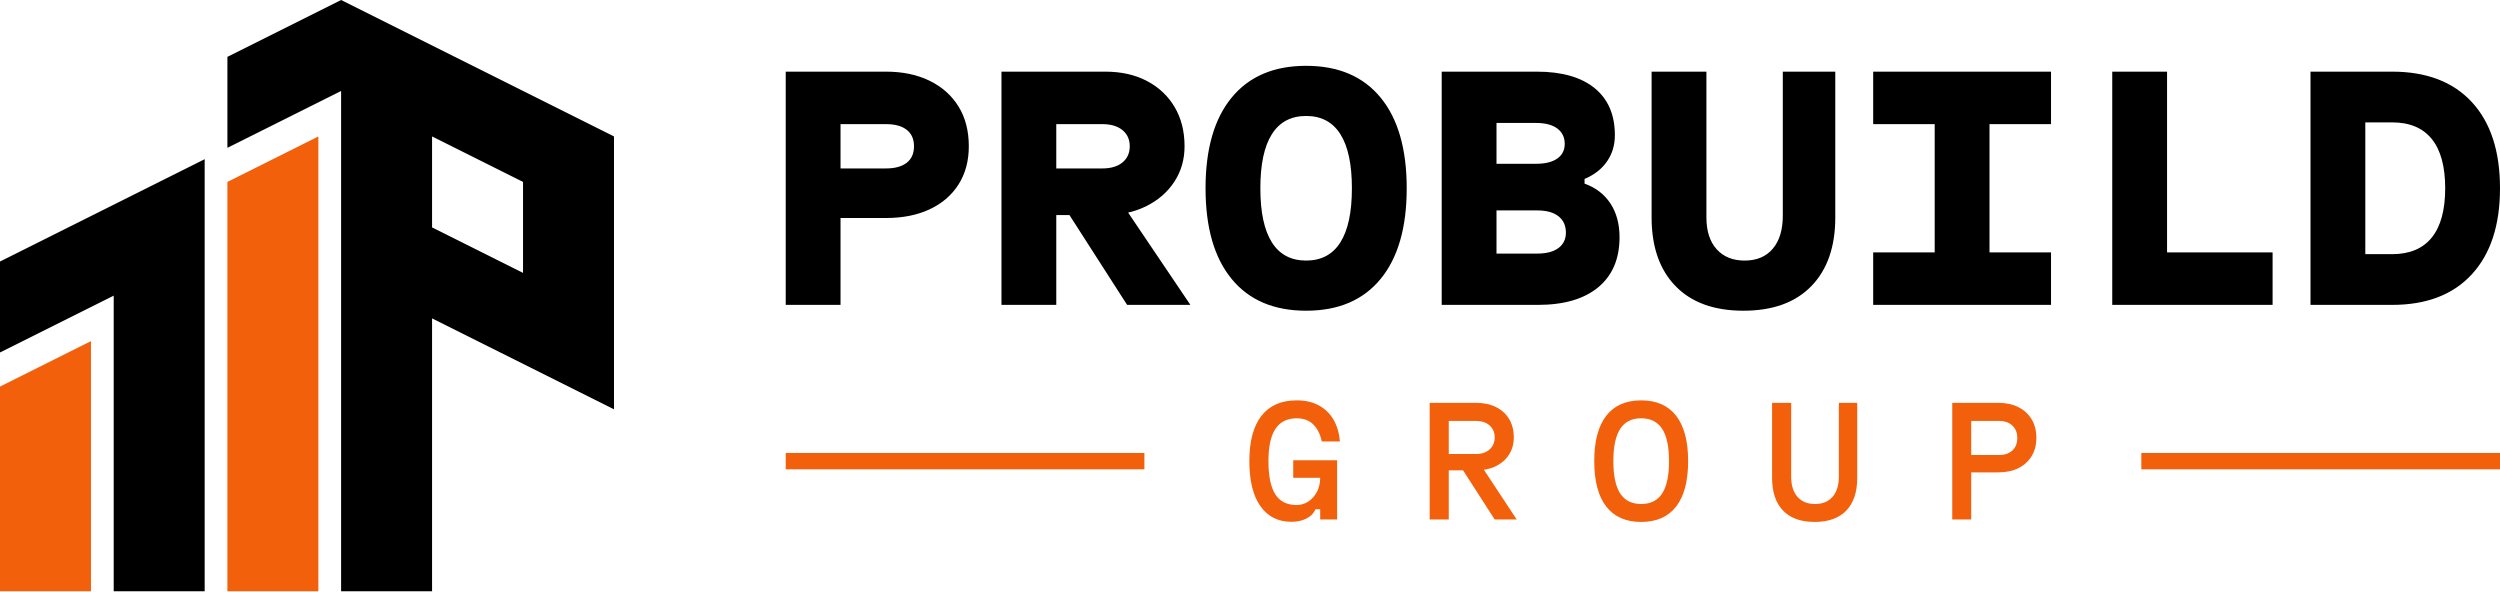
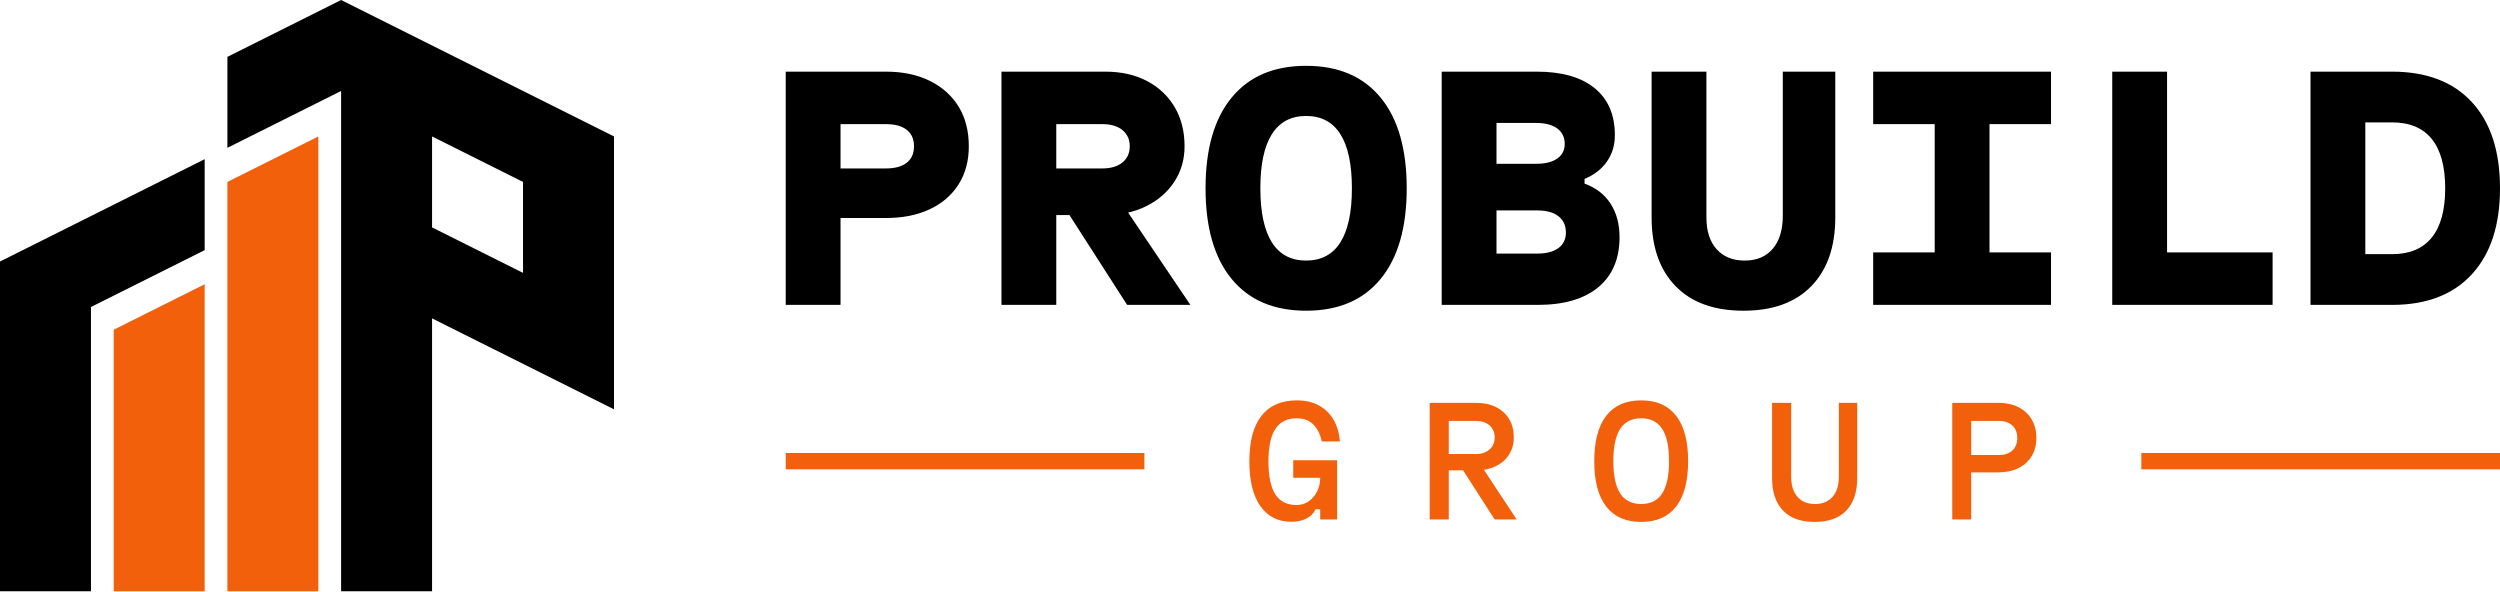
<svg xmlns="http://www.w3.org/2000/svg" viewBox="0 0 428.752 101.376" width="428.752" height="101.376" role="img" aria-label="ProBuild Group">
  <g transform="translate(0 0) scale(0.975) translate(4 -8)">
    <g fill="#F2600C">
-       <path d="M-4 76L12 68V112H-4Z" />
+       <path d="M16 66L32 58V112H16Z" />
      <path d="M36 40L52 32V112H36Z" />
    </g>
-     <path fill="#000000" fill-rule="evenodd" d="M36 18L56 8L104 32V80L72 64V112H56V24L36 34Z M72 32L88 40V56L72 48Z M-4 54L32 36V112H16V60L-4 70Z" />
+     <path fill="#000000" fill-rule="evenodd" d="M36 18L56 8L104 32V80L72 64V112H56V24L36 34Z M72 32L88 40V56L72 48Z M-4 54L32 36V52L12 62V112H-4Z" />
  </g>
  <path fill="#000000" d="M134.752 52.288V12.288H151.952Q156.252 12.288 159.452 13.863Q162.652 15.438 164.402 18.288Q166.152 21.138 166.152 25.088Q166.152 28.838 164.402 31.613Q162.652 34.388 159.452 35.888Q156.252 37.388 151.952 37.388H144.152V52.288ZM144.152 28.888H151.952Q154.252 28.888 155.502 27.913Q156.752 26.938 156.752 25.088Q156.752 23.238 155.502 22.263Q154.252 21.288 151.952 21.288H144.152ZM171.752 52.288V12.288H189.552Q193.652 12.288 196.702 13.888Q199.752 15.488 201.452 18.363Q203.152 21.238 203.152 25.088Q203.152 28.488 201.402 31.163Q199.652 33.838 196.577 35.363Q193.502 36.888 189.552 36.888H181.152V52.288ZM193.302 52.288 182.452 35.388H192.752L204.152 52.288ZM181.152 28.888H189.052Q191.252 28.888 192.502 27.863Q193.752 26.838 193.752 25.088Q193.752 23.338 192.502 22.313Q191.252 21.288 189.052 21.288H181.152ZM224.002 53.288Q215.702 53.288 211.227 47.838Q206.752 42.388 206.752 32.288Q206.752 22.188 211.227 16.738Q215.702 11.288 224.002 11.288Q232.302 11.288 236.777 16.738Q241.252 22.188 241.252 32.288Q241.252 42.388 236.777 47.838Q232.302 53.288 224.002 53.288ZM224.002 44.688Q227.902 44.688 229.877 41.563Q231.852 38.438 231.852 32.288Q231.852 26.138 229.877 23.013Q227.902 19.888 224.002 19.888Q220.102 19.888 218.127 23.013Q216.152 26.138 216.152 32.288Q216.152 38.438 218.127 41.563Q220.102 44.688 224.002 44.688ZM247.252 52.288V12.288H263.552Q270.002 12.288 273.477 15.113Q276.952 17.938 276.952 23.188Q276.952 25.738 275.602 27.688Q274.252 29.638 271.752 30.688V31.488Q274.652 32.538 276.202 34.913Q277.752 37.288 277.752 40.688Q277.752 46.238 274.102 49.263Q270.452 52.288 263.752 52.288ZM256.652 43.488H263.652Q266.002 43.488 267.277 42.538Q268.552 41.588 268.552 39.888Q268.552 38.088 267.277 37.088Q266.002 36.088 263.652 36.088H256.652ZM256.652 28.088H263.452Q265.802 28.088 267.077 27.188Q268.352 26.288 268.352 24.688Q268.352 22.988 267.077 22.038Q265.802 21.088 263.452 21.088H256.652ZM283.252 12.288H292.652V37.288Q292.652 40.788 294.402 42.738Q296.152 44.688 299.202 44.688Q302.302 44.688 304.027 42.663Q305.752 40.638 305.752 36.988V12.288H314.752V37.288Q314.752 44.838 310.652 49.063Q306.552 53.288 299.002 53.288Q291.452 53.288 287.352 49.063Q283.252 44.838 283.252 37.288ZM321.252 52.288V43.288H331.802V21.288H321.252V12.288H351.752V21.288H341.202V43.288H351.752V52.288ZM362.252 52.288V12.288H371.652V43.288H389.752V52.288ZM396.252 52.288V12.288H410.252Q419.102 12.288 423.927 17.513Q428.752 22.738 428.752 32.288Q428.752 41.788 423.927 47.038Q419.102 52.288 410.252 52.288ZM405.652 43.588H410.252Q414.752 43.588 417.052 40.738Q419.352 37.888 419.352 32.288Q419.352 26.688 417.052 23.838Q414.752 20.988 410.252 20.988H405.652Z" />
  <g fill="#F2600C">
    <rect x="134.752" y="77.688" width="61.513" height="2.8" />
    <rect x="367.24" y="77.688" width="61.513" height="2.8" />
    <path d="M221.465 89.488Q218.065 89.488 216.165 86.813Q214.265 84.138 214.265 79.088Q214.265 73.963 216.34 71.313Q218.415 68.663 222.39 68.663Q224.565 68.663 226.152 69.513Q227.74 70.363 228.677 71.938Q229.615 73.513 229.79 75.713H226.69Q226.29 73.838 225.227 72.788Q224.165 71.738 222.39 71.738Q219.94 71.738 218.74 73.55Q217.54 75.363 217.54 79.088Q217.54 82.938 218.715 84.776Q219.89 86.613 222.365 86.613Q223.49 86.613 224.415 85.988Q225.34 85.363 225.877 84.301Q226.415 83.238 226.415 81.938H221.79V78.938H229.315V89.088H226.415V87.338H225.615Q225.165 88.363 224.065 88.926Q222.965 89.488 221.465 89.488ZM245.19 89.088V69.088H253.165Q255.115 69.088 256.565 69.813Q258.015 70.538 258.815 71.863Q259.615 73.188 259.615 75.013Q259.615 76.688 258.802 77.963Q257.99 79.238 256.54 79.951Q255.09 80.663 253.165 80.663H248.465V89.088ZM256.34 89.088 250.565 80.113H254.19L260.115 89.088ZM248.465 77.863H253.14Q254.59 77.863 255.465 77.076Q256.34 76.288 256.34 75.013Q256.34 73.738 255.465 72.963Q254.59 72.188 253.14 72.188H248.465ZM281.465 89.513Q277.515 89.513 275.465 86.863Q273.415 84.213 273.415 79.088Q273.415 73.963 275.465 71.313Q277.515 68.663 281.465 68.663Q285.415 68.663 287.465 71.313Q289.515 73.963 289.515 79.088Q289.515 84.213 287.465 86.863Q285.415 89.513 281.465 89.513ZM281.465 86.438Q283.89 86.438 285.065 84.626Q286.24 82.813 286.24 79.088Q286.24 75.363 285.065 73.55Q283.89 71.738 281.465 71.738Q279.04 71.738 277.865 73.55Q276.69 75.363 276.69 79.088Q276.69 82.813 277.865 84.626Q279.04 86.438 281.465 86.438ZM303.915 69.088H307.19V81.788Q307.19 83.963 308.265 85.201Q309.34 86.438 311.265 86.438Q313.215 86.438 314.29 85.201Q315.365 83.963 315.365 81.738V69.088H318.515V81.963Q318.515 85.613 316.64 87.563Q314.765 89.513 311.215 89.513Q307.665 89.513 305.79 87.563Q303.915 85.613 303.915 81.963ZM334.815 89.088V69.088H342.715Q344.69 69.088 346.152 69.826Q347.615 70.563 348.427 71.913Q349.24 73.263 349.24 75.113Q349.24 76.888 348.427 78.226Q347.615 79.563 346.152 80.288Q344.69 81.013 342.715 81.013H338.065V89.088ZM338.065 78.038H342.79Q344.265 78.038 345.115 77.263Q345.965 76.488 345.965 75.113Q345.965 73.763 345.115 72.976Q344.265 72.188 342.79 72.188H338.065Z" />
  </g>
</svg>
